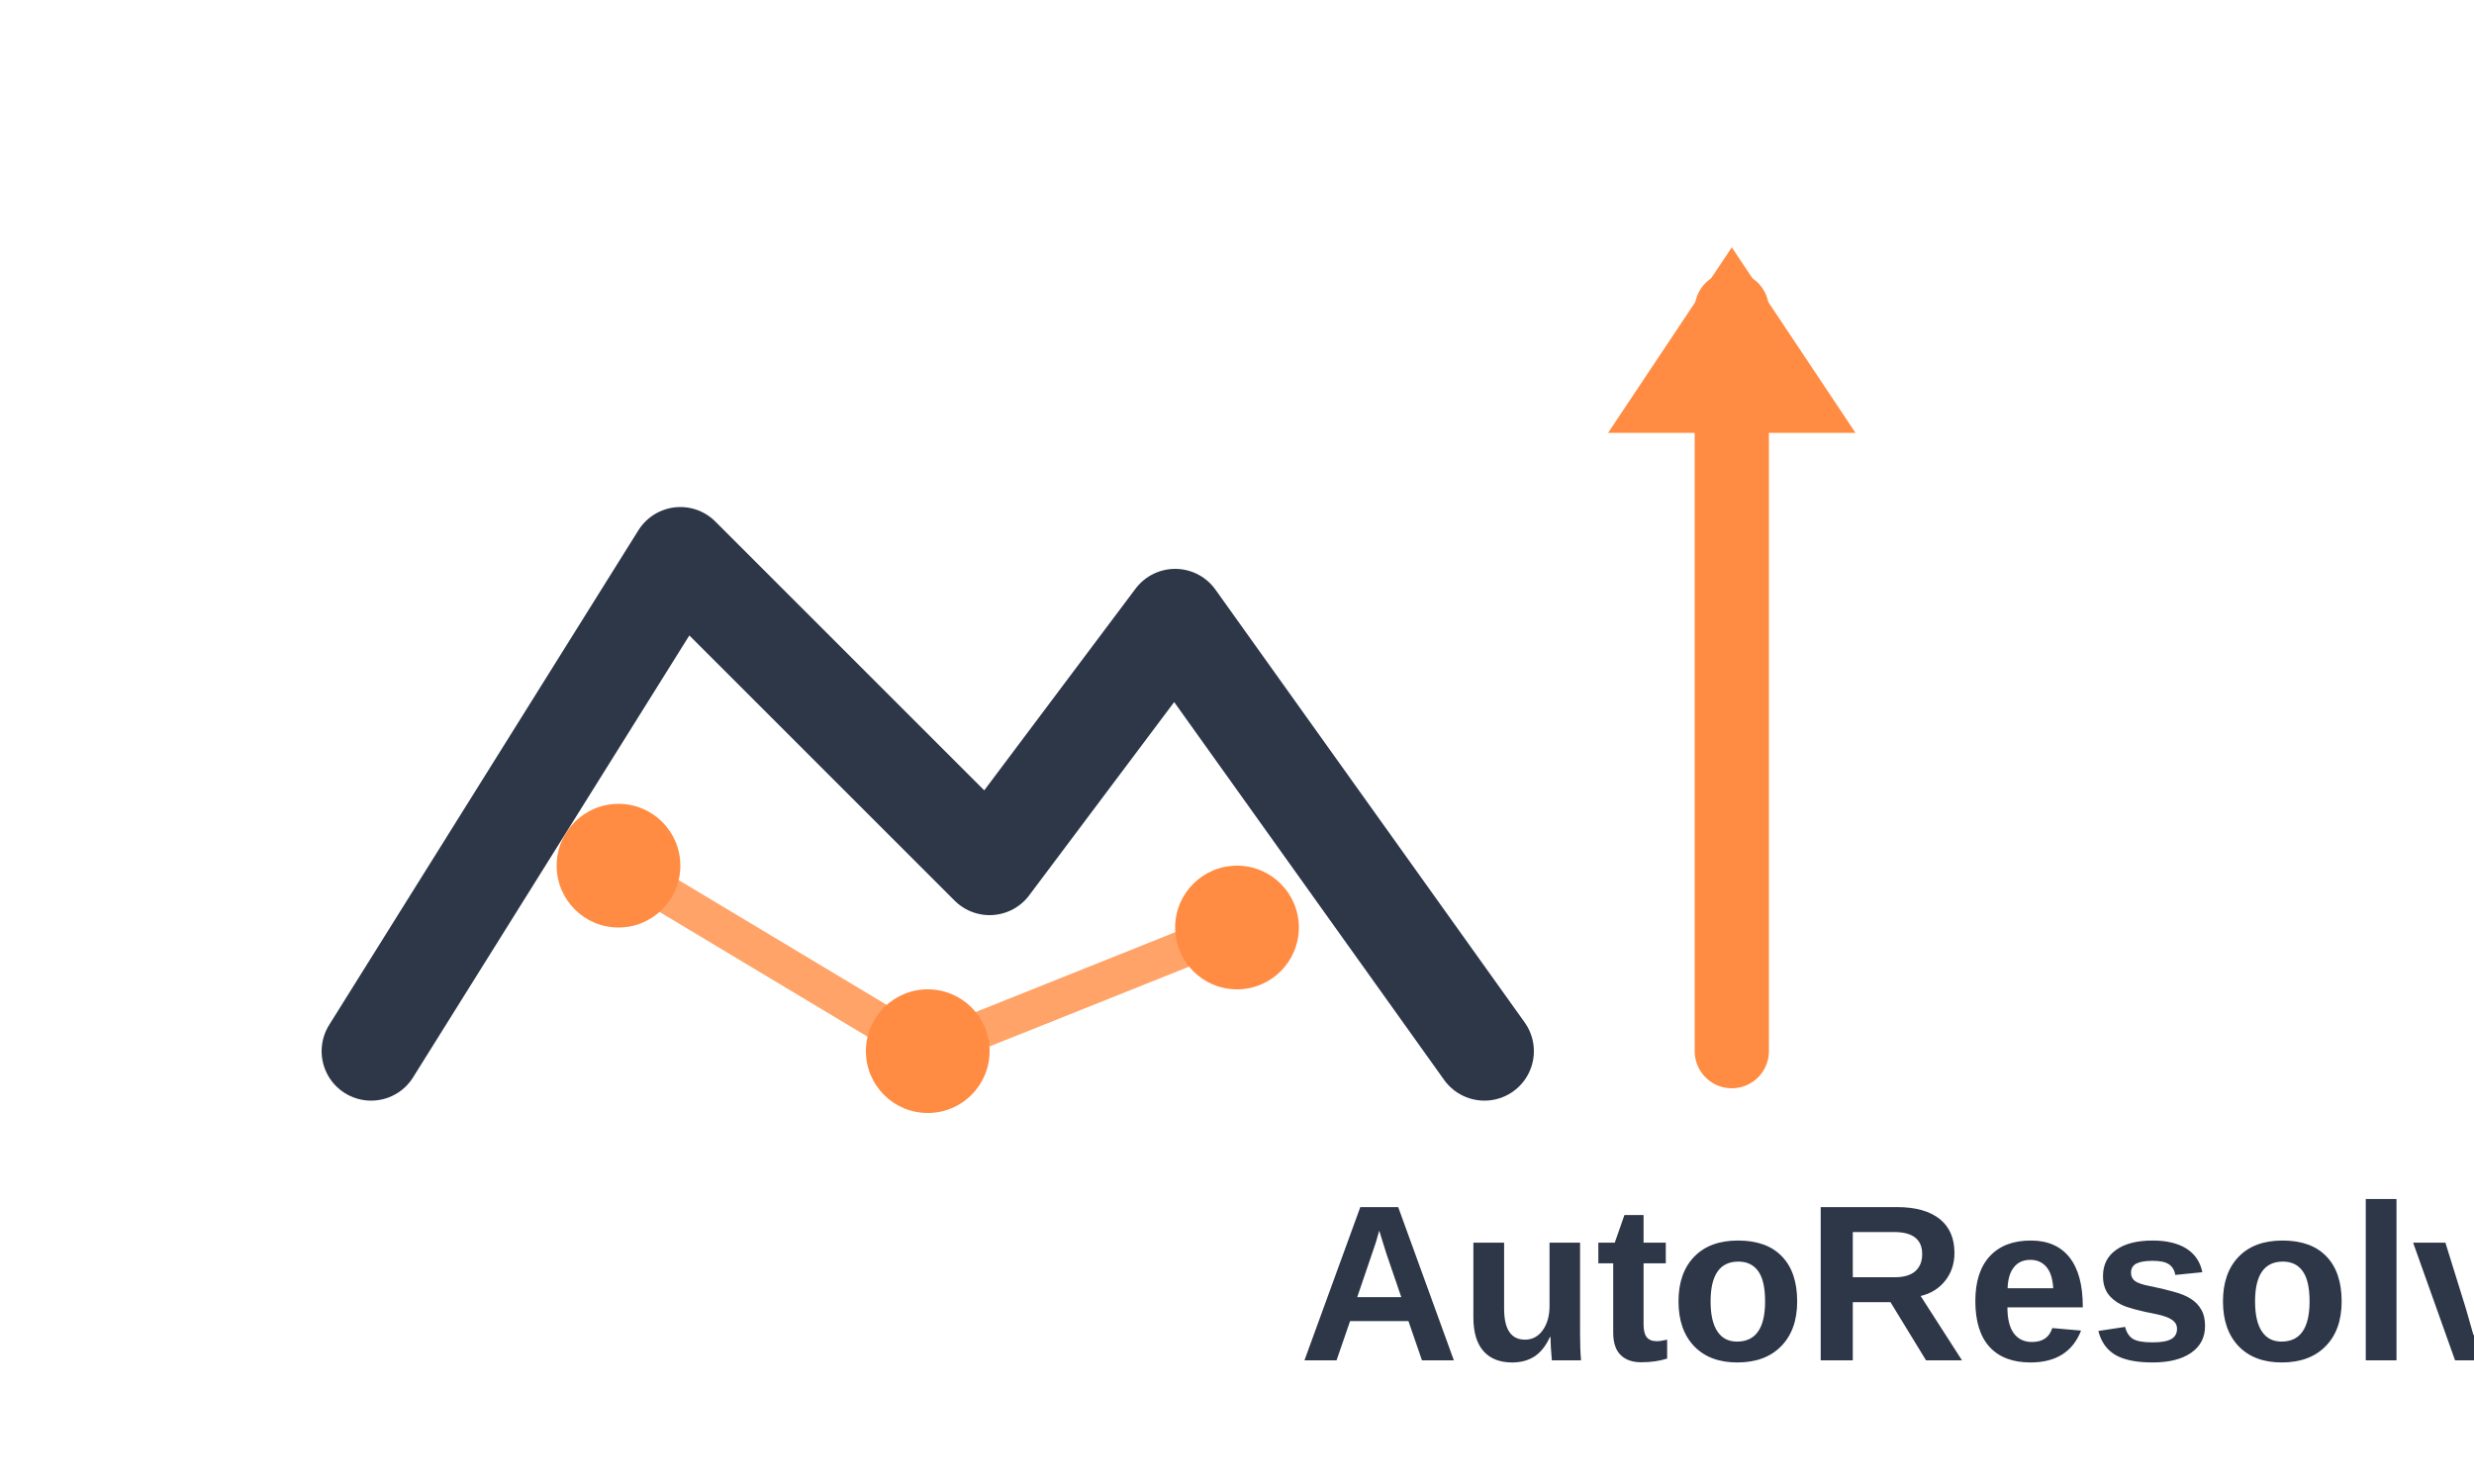
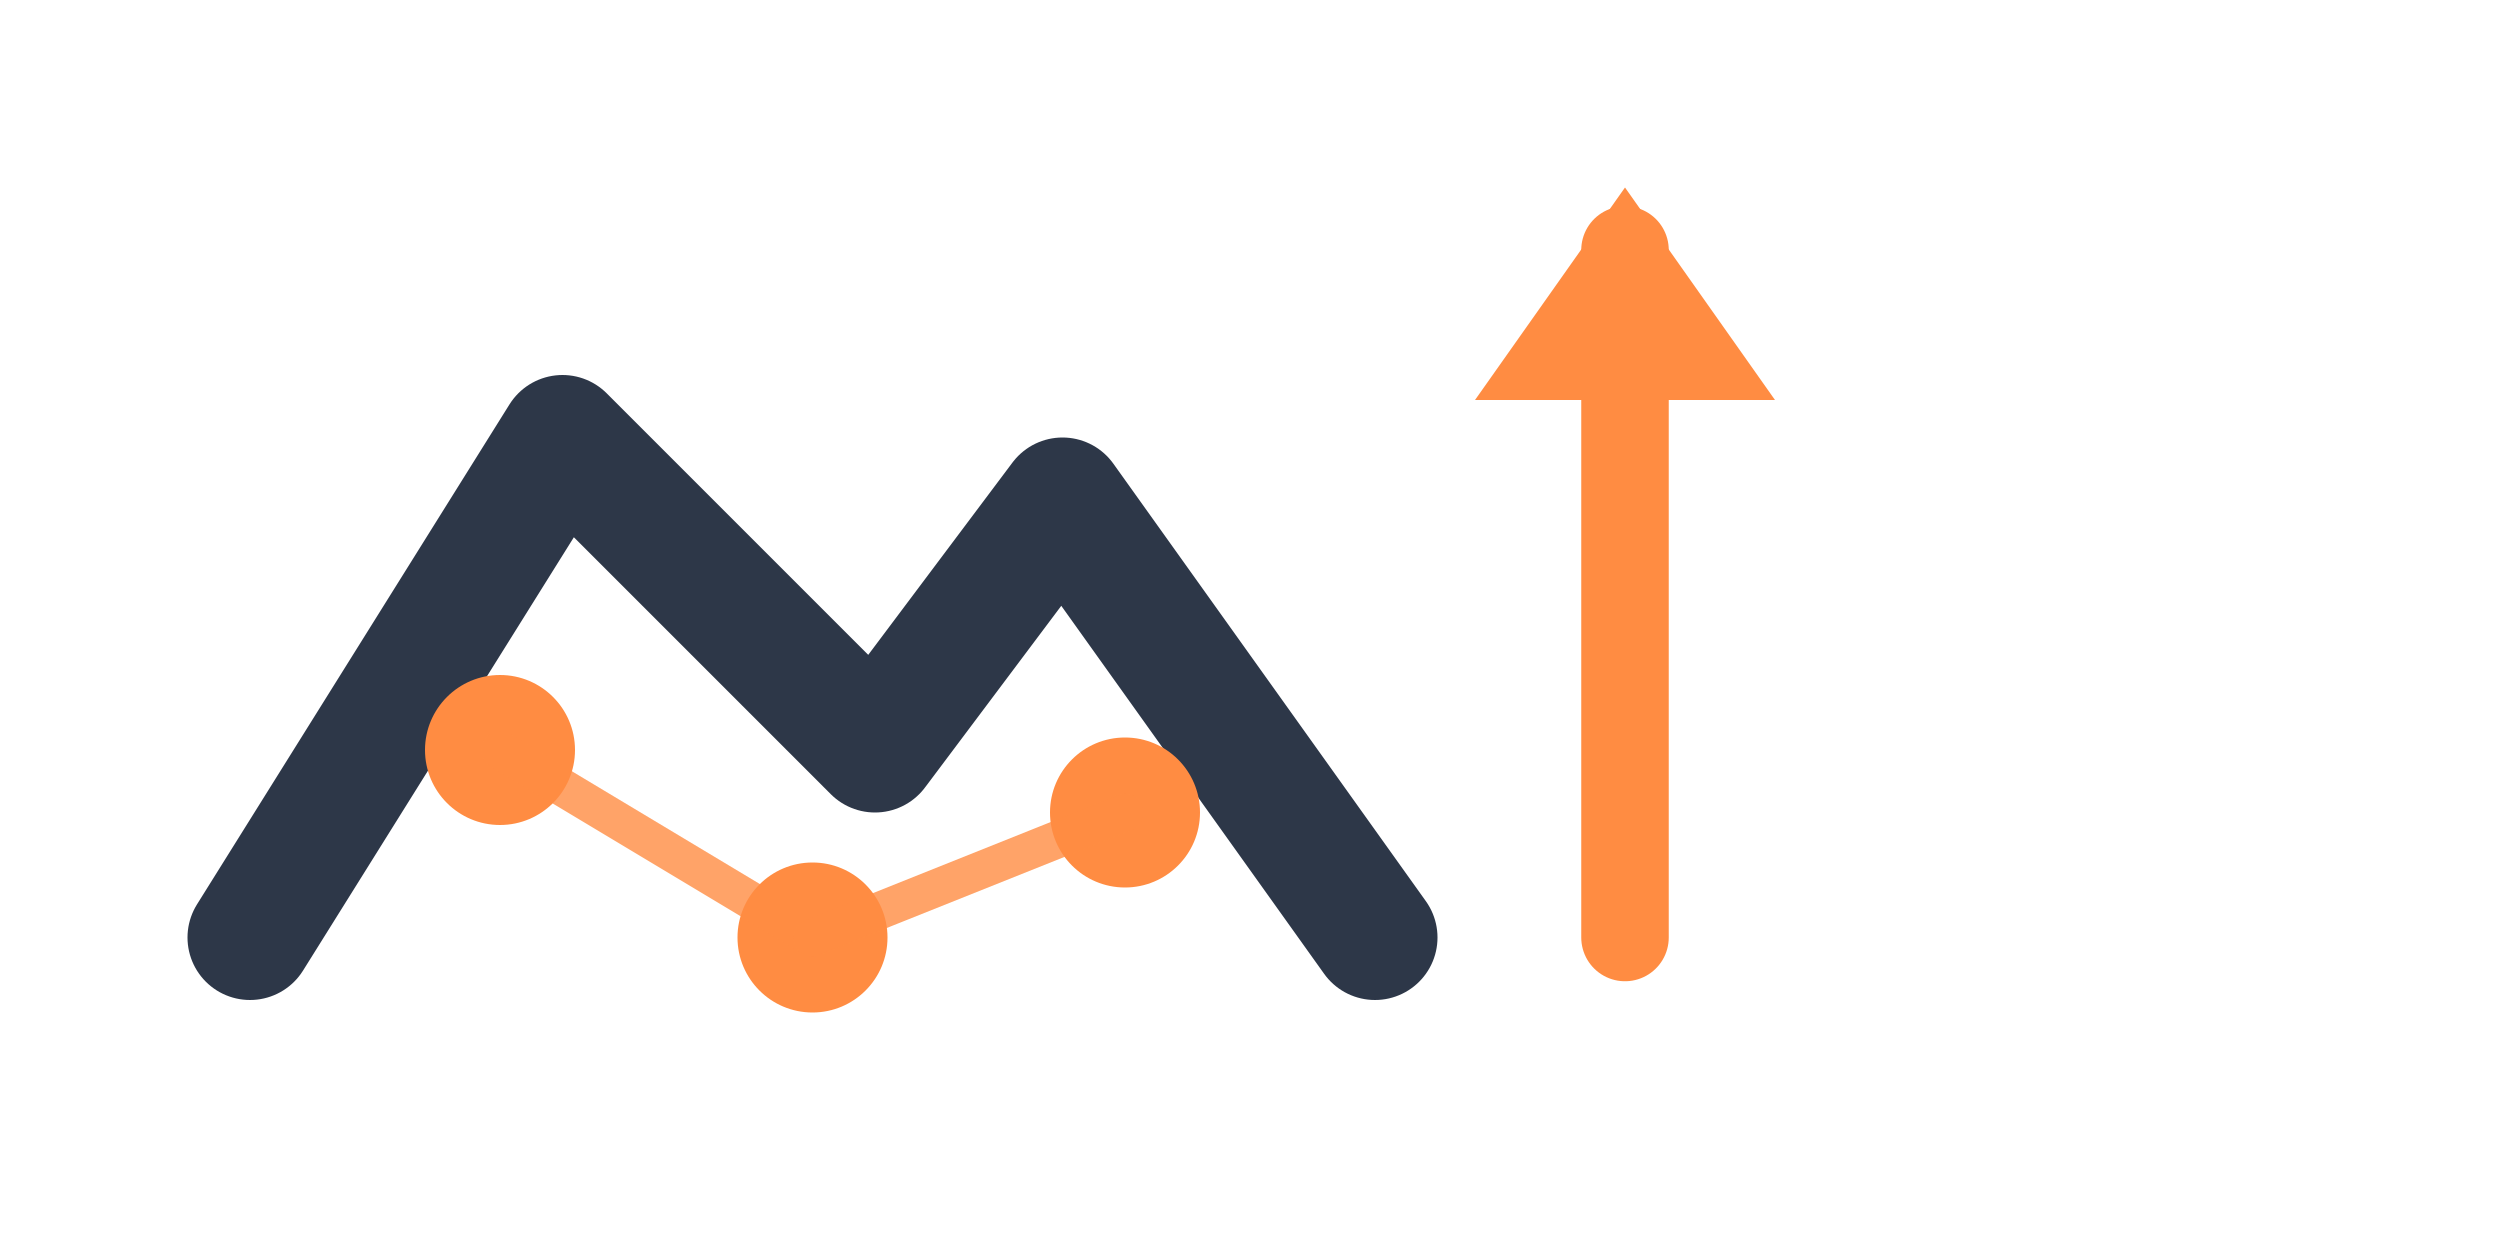
- <svg xmlns="http://www.w3.org/2000/svg" width="200" height="120" viewBox="0 0 200 120">
-   <rect width="200" height="120" fill="none" />
-   <path d="M 30 85 L 55 45 L 80 70 L 95 50 L 120 85" stroke="#2d3748" stroke-width="8" fill="none" stroke-linecap="round" stroke-linejoin="round" />
+ <svg xmlns="http://www.w3.org/2000/svg" width="200" height="100" viewBox="0 0 200 100">
+   <rect width="200" height="100" fill="none" />
+   <path d="M 20 75 L 45 35 L 70 60 L 85 40 L 110 75" stroke="#2d3748" stroke-width="10" fill="none" stroke-linecap="round" stroke-linejoin="round" />
  <g>
-     <line x1="140" y1="85" x2="140" y2="25" stroke="#ff8c42" stroke-width="6" stroke-linecap="round" />
-     <polygon points="140,20 130,35 150,35" fill="#ff8c42" />
+     <line x1="130" y1="75" x2="130" y2="20" stroke="#ff8c42" stroke-width="7" stroke-linecap="round" />
+     <polygon points="130,15 118,32 142,32" fill="#ff8c42" />
  </g>
-   <circle cx="50" cy="70" r="5" fill="#ff8c42" />
-   <circle cx="75" cy="85" r="5" fill="#ff8c42" />
-   <circle cx="100" cy="75" r="5" fill="#ff8c42" />
-   <line x1="50" y1="70" x2="75" y2="85" stroke="#ff8c42" stroke-width="3" opacity="0.8" stroke-linecap="round" />
-   <line x1="75" y1="85" x2="100" y2="75" stroke="#ff8c42" stroke-width="3" opacity="0.8" stroke-linecap="round" />
-   <text x="105" y="110" font-family="Arial, sans-serif" font-size="18" font-weight="bold" fill="#2d3748">AutoResolve-AI</text>
+   <circle cx="40" cy="60" r="6" fill="#ff8c42" />
+   <circle cx="65" cy="75" r="6" fill="#ff8c42" />
+   <circle cx="90" cy="65" r="6" fill="#ff8c42" />
+   <line x1="40" y1="60" x2="65" y2="75" stroke="#ff8c42" stroke-width="3" opacity="0.8" stroke-linecap="round" />
+   <line x1="65" y1="75" x2="90" y2="65" stroke="#ff8c42" stroke-width="3" opacity="0.8" stroke-linecap="round" />
</svg>
